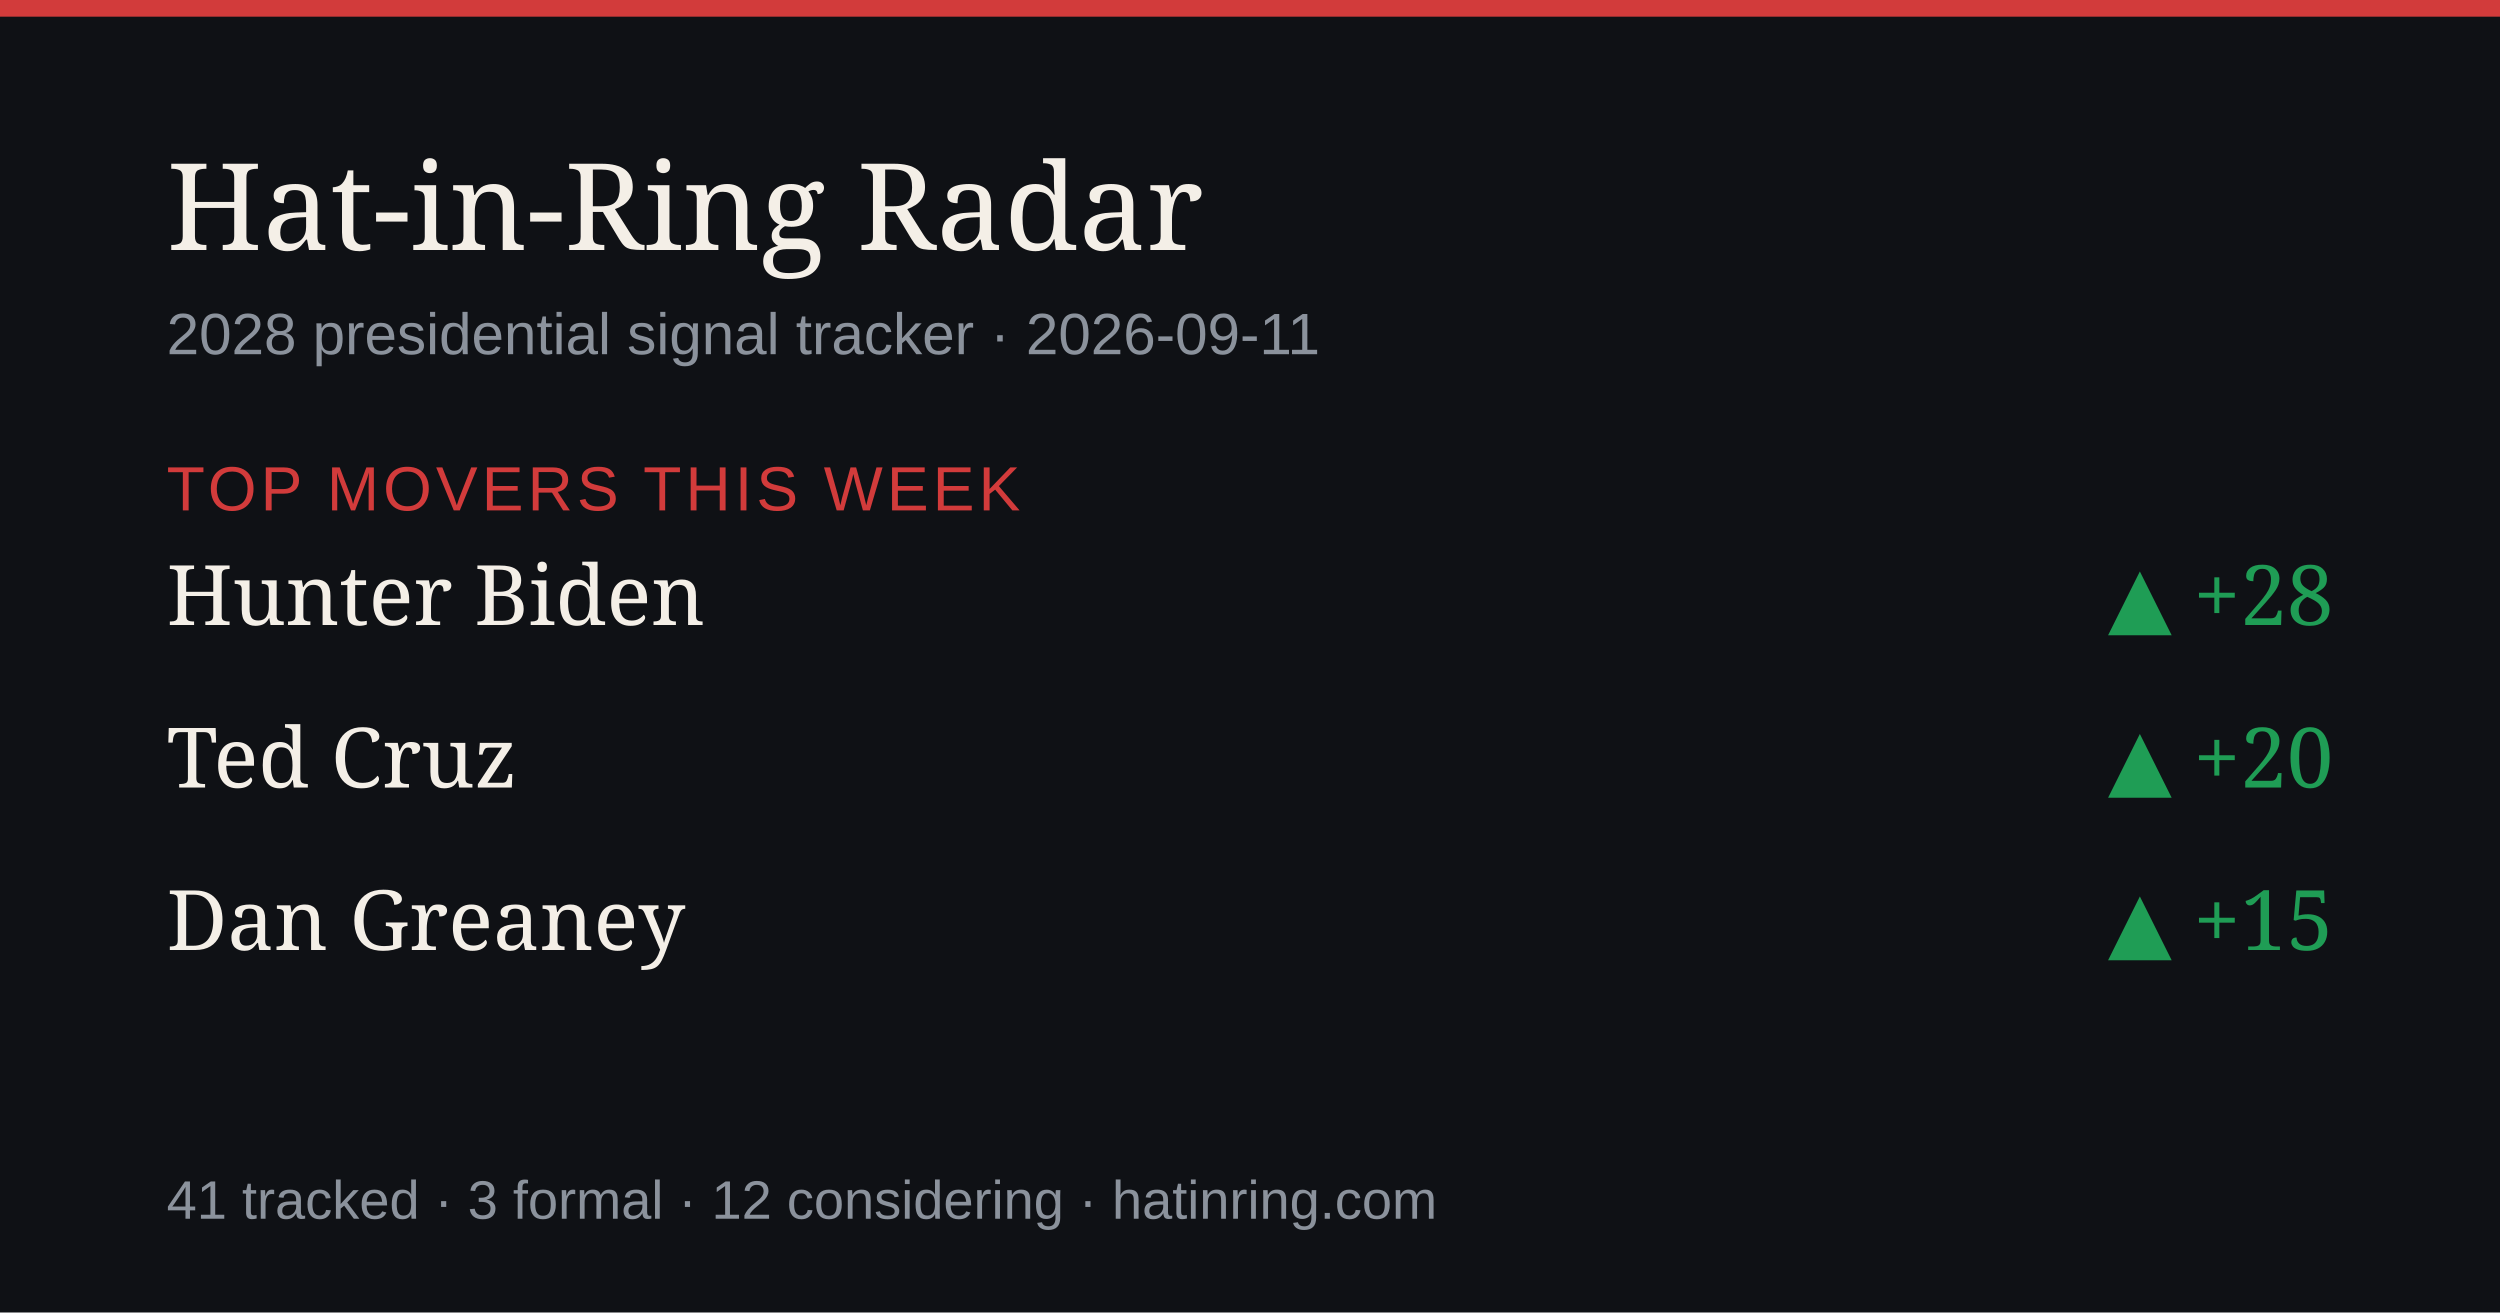
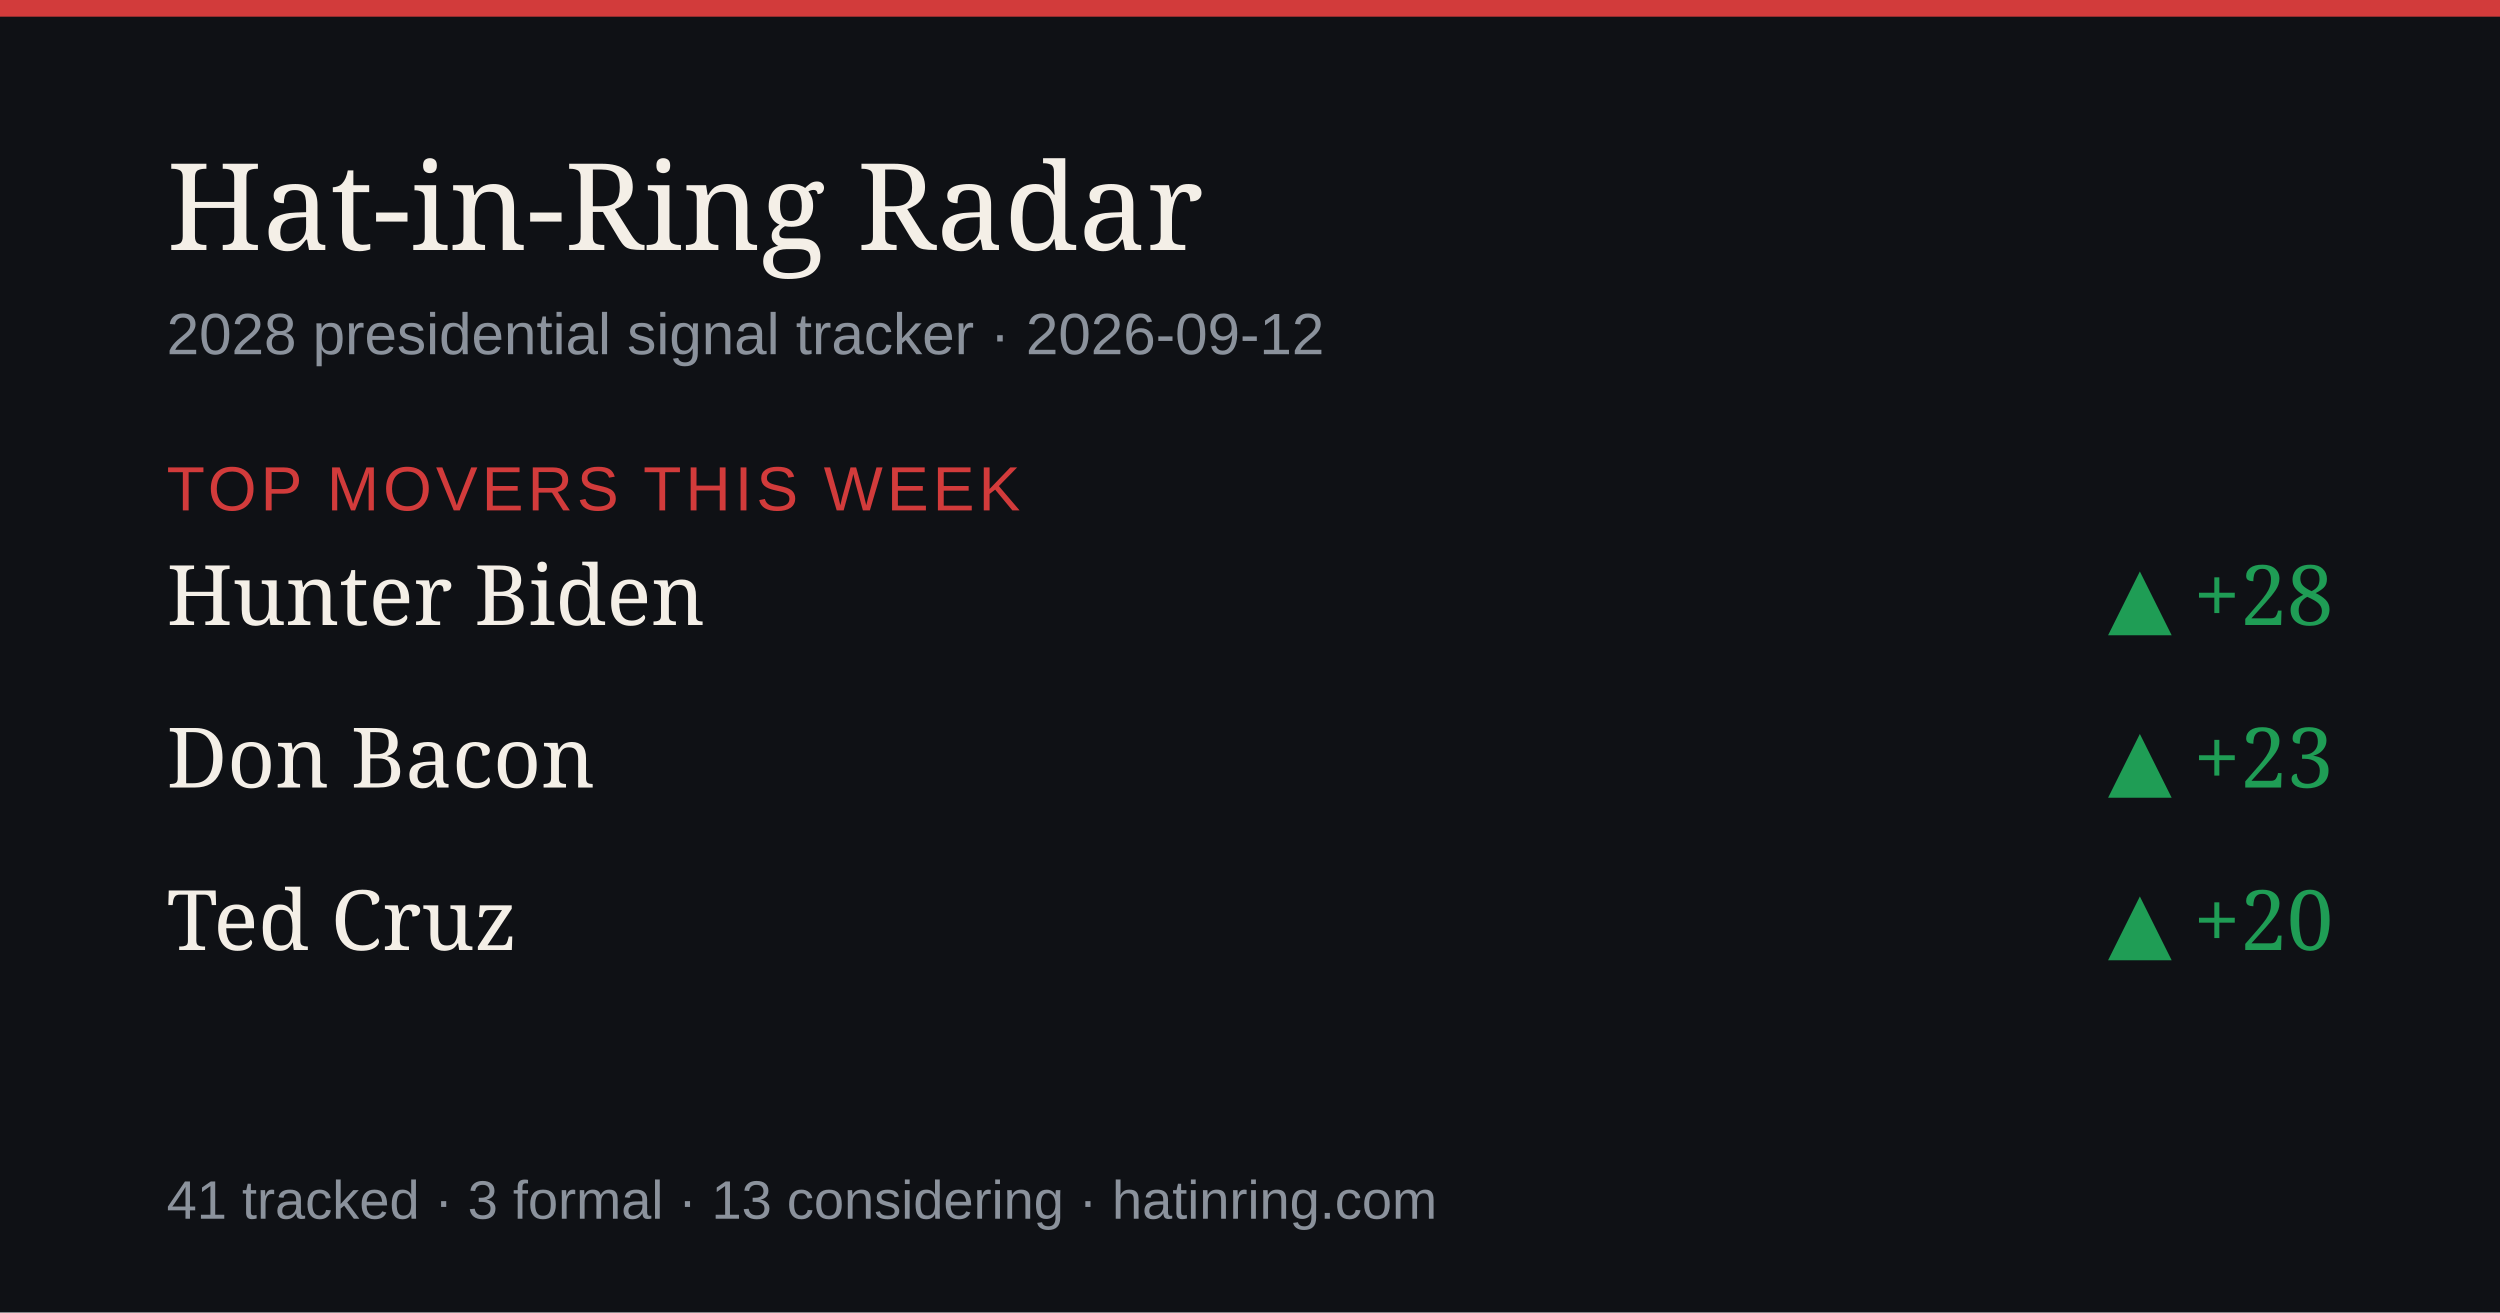
<svg xmlns="http://www.w3.org/2000/svg" width="1200" height="630" viewBox="0 0 1200 630" role="img" aria-label="Hat-in-Ring Radar daily briefing">
  <rect width="1200" height="630" fill="#0f1115" />
  <rect width="1200" height="8" fill="#d23b3b" />
  <text x="80" y="120" font-size="58" fill="#f4efe7" font-family="Georgia,serif">Hat-in-Ring Radar</text>
-   <text x="80" y="170" font-size="28" fill="#8b929c" font-family="-apple-system,Arial,sans-serif">2028 presidential signal tracker · 2026-09-11</text>
+   <text x="80" y="170" font-size="28" fill="#8b929c" font-family="-apple-system,Arial,sans-serif">2028 presidential signal tracker · 2026-09-12</text>
  <text x="80" y="245" font-size="30" fill="#d23b3b" font-family="-apple-system,Arial,sans-serif" letter-spacing="2">TOP MOVERS THIS WEEK</text>
  <text x="80" y="300" font-size="40" fill="#f4efe7" font-family="Georgia,serif">Hunter Biden</text>
  <text x="1120" y="300" font-size="40" fill="#1f9d55" text-anchor="end" font-family="Georgia,serif">▲ +28</text>
-   <text x="80" y="378" font-size="40" fill="#f4efe7" font-family="Georgia,serif">Ted Cruz</text>
-   <text x="1120" y="378" font-size="40" fill="#1f9d55" text-anchor="end" font-family="Georgia,serif">▲ +20</text>
-   <text x="80" y="456" font-size="40" fill="#f4efe7" font-family="Georgia,serif">Dan Greaney</text>
-   <text x="1120" y="456" font-size="40" fill="#1f9d55" text-anchor="end" font-family="Georgia,serif">▲ +15</text>
-   <text x="80" y="585" font-size="26" fill="#8b929c" font-family="-apple-system,Arial,sans-serif">41 tracked · 3 formal · 12 considering · hatinring.com</text>
+   <text x="80" y="378" font-size="40" fill="#f4efe7" font-family="Georgia,serif">Don Bacon</text>
+   <text x="1120" y="378" font-size="40" fill="#1f9d55" text-anchor="end" font-family="Georgia,serif">▲ +23</text>
+   <text x="80" y="456" font-size="40" fill="#f4efe7" font-family="Georgia,serif">Ted Cruz</text>
+   <text x="1120" y="456" font-size="40" fill="#1f9d55" text-anchor="end" font-family="Georgia,serif">▲ +20</text>
+   <text x="80" y="585" font-size="26" fill="#8b929c" font-family="-apple-system,Arial,sans-serif">41 tracked · 3 formal · 13 considering · hatinring.com</text>
</svg>
